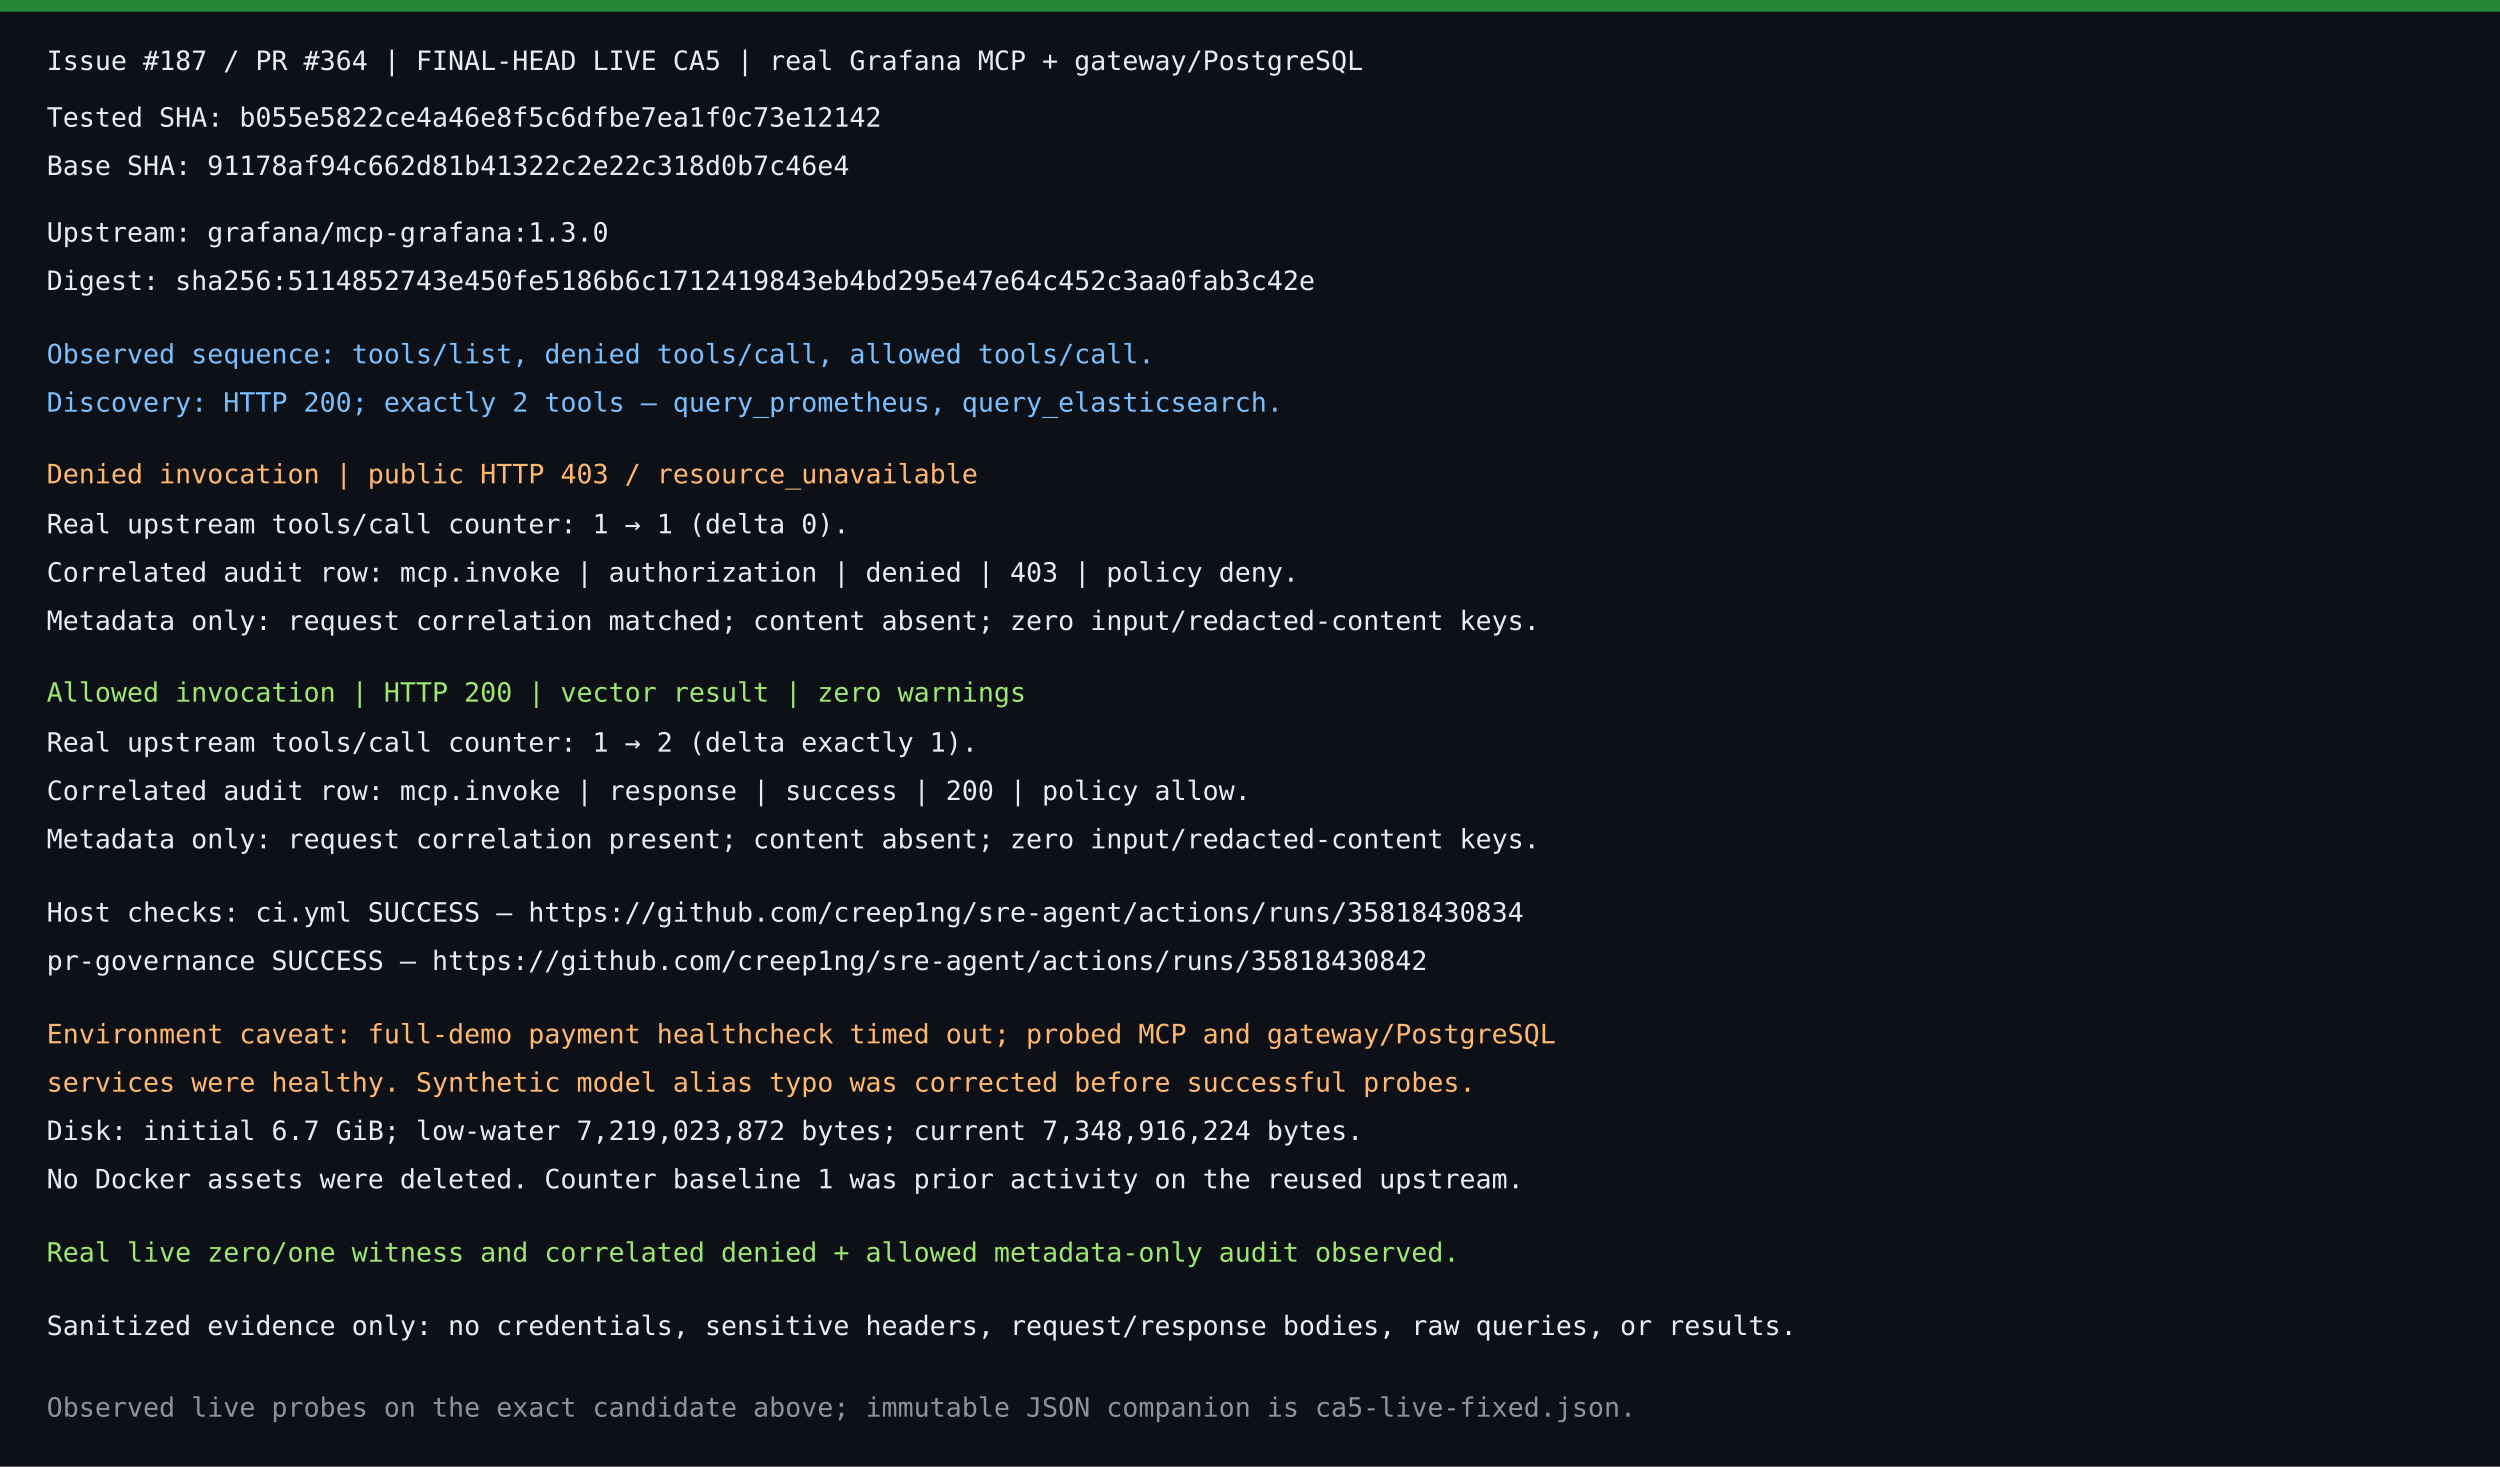
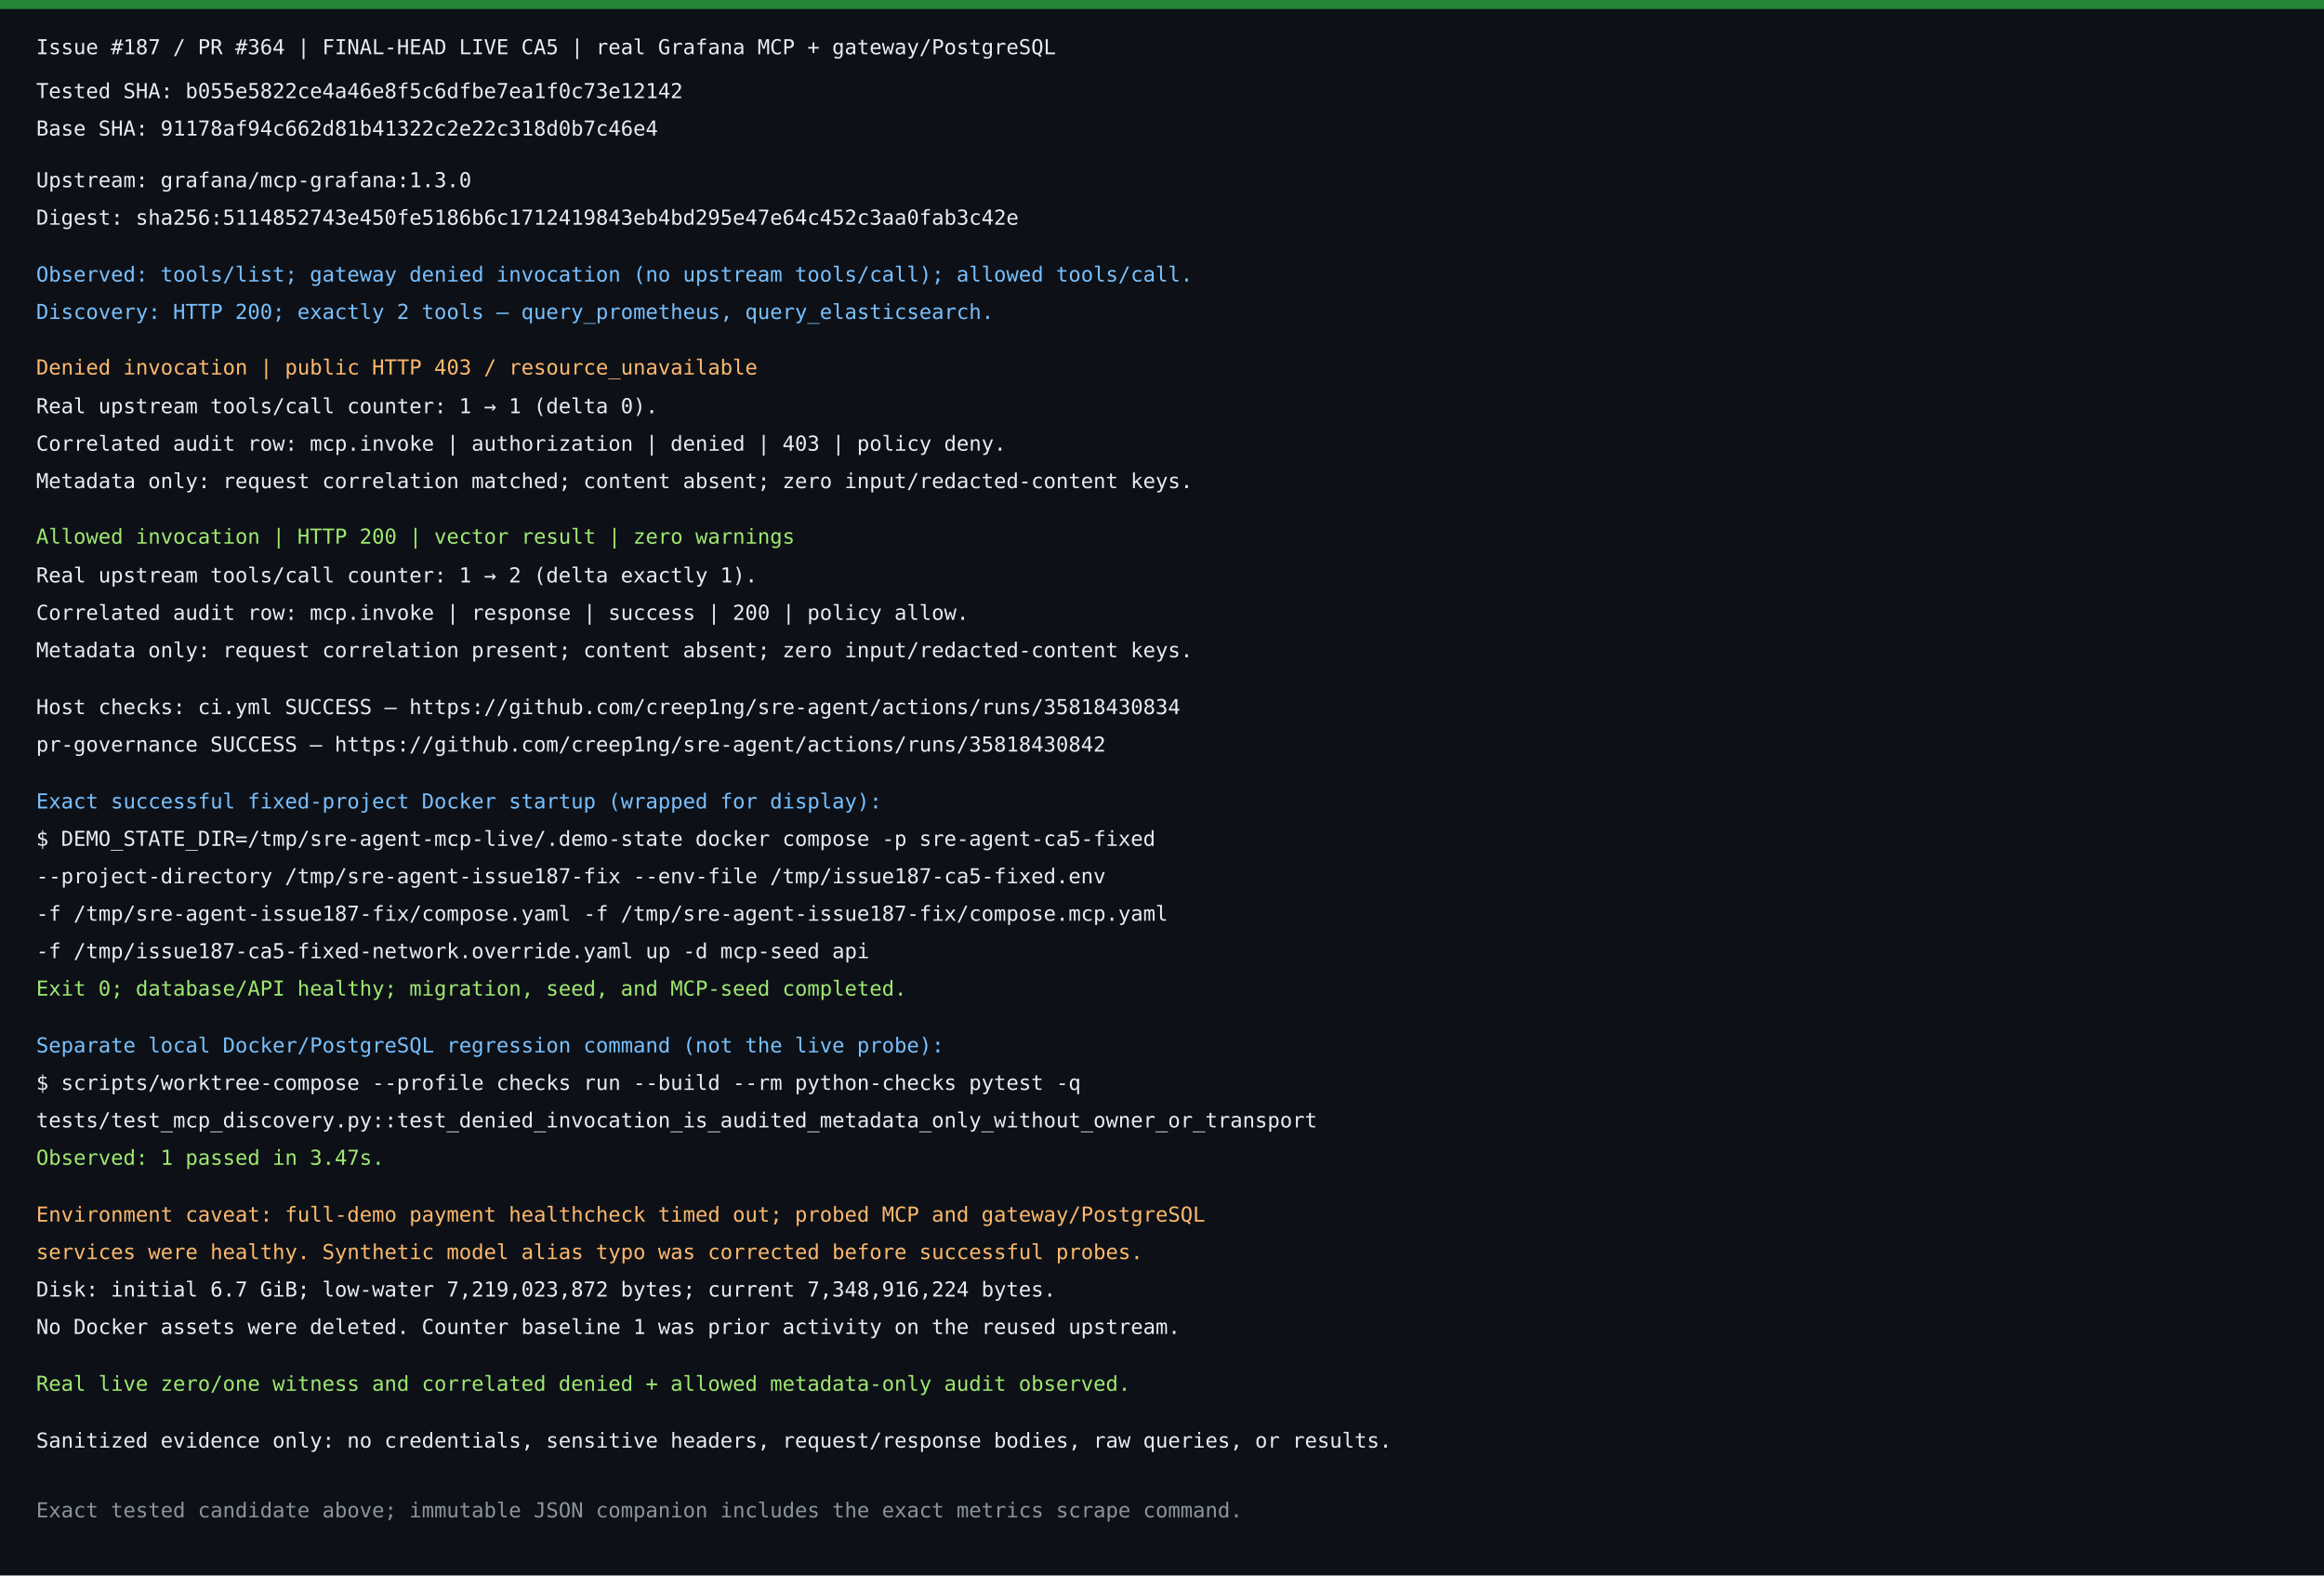
- <svg xmlns="http://www.w3.org/2000/svg" width="1500" height="880" viewBox="0 0 1500 880" role="img" aria-label="Sanitized final-head live Grafana MCP CA5 evidence for issue 187 pull request 364">
+ <svg xmlns="http://www.w3.org/2000/svg" width="1800" height="1220" viewBox="0 0 1800 1220" role="img" aria-label="Sanitized final-head live Grafana MCP CA5 evidence for issue 187 pull request 364">
  <rect width="100%" height="100%" fill="#0d1117" />
  <rect width="100%" height="7" fill="#238636" />
  <g fill="#e6edf3" font-family="monospace" font-size="16">
    <text x="28" y="42">Issue #187 / PR #364 | FINAL-HEAD LIVE CA5 | real Grafana MCP + gateway/PostgreSQL</text>
    <text x="28" y="76">Tested SHA: b055e5822ce4a46e8f5c6dfbe7ea1f0c73e12142</text>
    <text x="28" y="105">Base SHA:   91178af94c662d81b41322c2e22c318d0b7c46e4</text>
    <text x="28" y="145">Upstream: grafana/mcp-grafana:1.3.0</text>
    <text x="28" y="174">Digest: sha256:5114852743e450fe5186b6c1712419843eb4bd295e47e64c452c3aa0fab3c42e</text>
-     <text x="28" y="218" fill="#79c0ff">Observed sequence: tools/list, denied tools/call, allowed tools/call.</text>
+     <text x="28" y="218" fill="#79c0ff">Observed: tools/list; gateway denied invocation (no upstream tools/call); allowed tools/call.</text>
    <text x="28" y="247" fill="#79c0ff">Discovery: HTTP 200; exactly 2 tools — query_prometheus, query_elasticsearch.</text>
    <text x="28" y="290" fill="#ffb86c">Denied invocation | public HTTP 403 / resource_unavailable</text>
    <text x="28" y="320">Real upstream tools/call counter: 1 → 1 (delta 0).</text>
    <text x="28" y="349">Correlated audit row: mcp.invoke | authorization | denied | 403 | policy deny.</text>
    <text x="28" y="378">Metadata only: request correlation matched; content absent; zero input/redacted-content keys.</text>
    <text x="28" y="421" fill="#9fe870">Allowed invocation | HTTP 200 | vector result | zero warnings</text>
    <text x="28" y="451">Real upstream tools/call counter: 1 → 2 (delta exactly 1).</text>
    <text x="28" y="480">Correlated audit row: mcp.invoke | response | success | 200 | policy allow.</text>
    <text x="28" y="509">Metadata only: request correlation present; content absent; zero input/redacted-content keys.</text>
    <text x="28" y="553">Host checks: ci.yml SUCCESS — https://github.com/creep1ng/sre-agent/actions/runs/35818430834</text>
    <text x="28" y="582">pr-governance SUCCESS — https://github.com/creep1ng/sre-agent/actions/runs/35818430842</text>
-     <text x="28" y="626" fill="#ffb86c">Environment caveat: full-demo payment healthcheck timed out; probed MCP and gateway/PostgreSQL</text>
-     <text x="28" y="655" fill="#ffb86c">services were healthy. Synthetic model alias typo was corrected before successful probes.</text>
-     <text x="28" y="684">Disk: initial 6.7 GiB; low-water 7,219,023,872 bytes; current 7,348,916,224 bytes.</text>
-     <text x="28" y="713">No Docker assets were deleted. Counter baseline 1 was prior activity on the reused upstream.</text>
-     <text x="28" y="757" fill="#9fe870">Real live zero/one witness and correlated denied + allowed metadata-only audit observed.</text>
-     <text x="28" y="801">Sanitized evidence only: no credentials, sensitive headers, request/response bodies, raw queries, or results.</text>
-     <text x="28" y="850" fill="#8b949e">Observed live probes on the exact candidate above; immutable JSON companion is ca5-live-fixed.json.</text>
+     <text x="28" y="626" fill="#79c0ff">Exact successful fixed-project Docker startup (wrapped for display):</text>
+     <text x="28" y="655">$ DEMO_STATE_DIR=/tmp/sre-agent-mcp-live/.demo-state docker compose -p sre-agent-ca5-fixed</text>
+     <text x="28" y="684">  --project-directory /tmp/sre-agent-issue187-fix --env-file /tmp/issue187-ca5-fixed.env</text>
+     <text x="28" y="713">  -f /tmp/sre-agent-issue187-fix/compose.yaml -f /tmp/sre-agent-issue187-fix/compose.mcp.yaml</text>
+     <text x="28" y="742">  -f /tmp/issue187-ca5-fixed-network.override.yaml up -d mcp-seed api</text>
+     <text x="28" y="771" fill="#9fe870">Exit 0; database/API healthy; migration, seed, and MCP-seed completed.</text>
+     <text x="28" y="815" fill="#79c0ff">Separate local Docker/PostgreSQL regression command (not the live probe):</text>
+     <text x="28" y="844">$ scripts/worktree-compose --profile checks run --build --rm python-checks pytest -q</text>
+     <text x="28" y="873">  tests/test_mcp_discovery.py::test_denied_invocation_is_audited_metadata_only_without_owner_or_transport</text>
+     <text x="28" y="902" fill="#9fe870">Observed: 1 passed in 3.47s.</text>
+     <text x="28" y="946" fill="#ffb86c">Environment caveat: full-demo payment healthcheck timed out; probed MCP and gateway/PostgreSQL</text>
+     <text x="28" y="975" fill="#ffb86c">services were healthy. Synthetic model alias typo was corrected before successful probes.</text>
+     <text x="28" y="1004">Disk: initial 6.7 GiB; low-water 7,219,023,872 bytes; current 7,348,916,224 bytes.</text>
+     <text x="28" y="1033">No Docker assets were deleted. Counter baseline 1 was prior activity on the reused upstream.</text>
+     <text x="28" y="1077" fill="#9fe870">Real live zero/one witness and correlated denied + allowed metadata-only audit observed.</text>
+     <text x="28" y="1121">Sanitized evidence only: no credentials, sensitive headers, request/response bodies, raw queries, or results.</text>
+     <text x="28" y="1175" fill="#8b949e">Exact tested candidate above; immutable JSON companion includes the exact metrics scrape command.</text>
  </g>
</svg>
